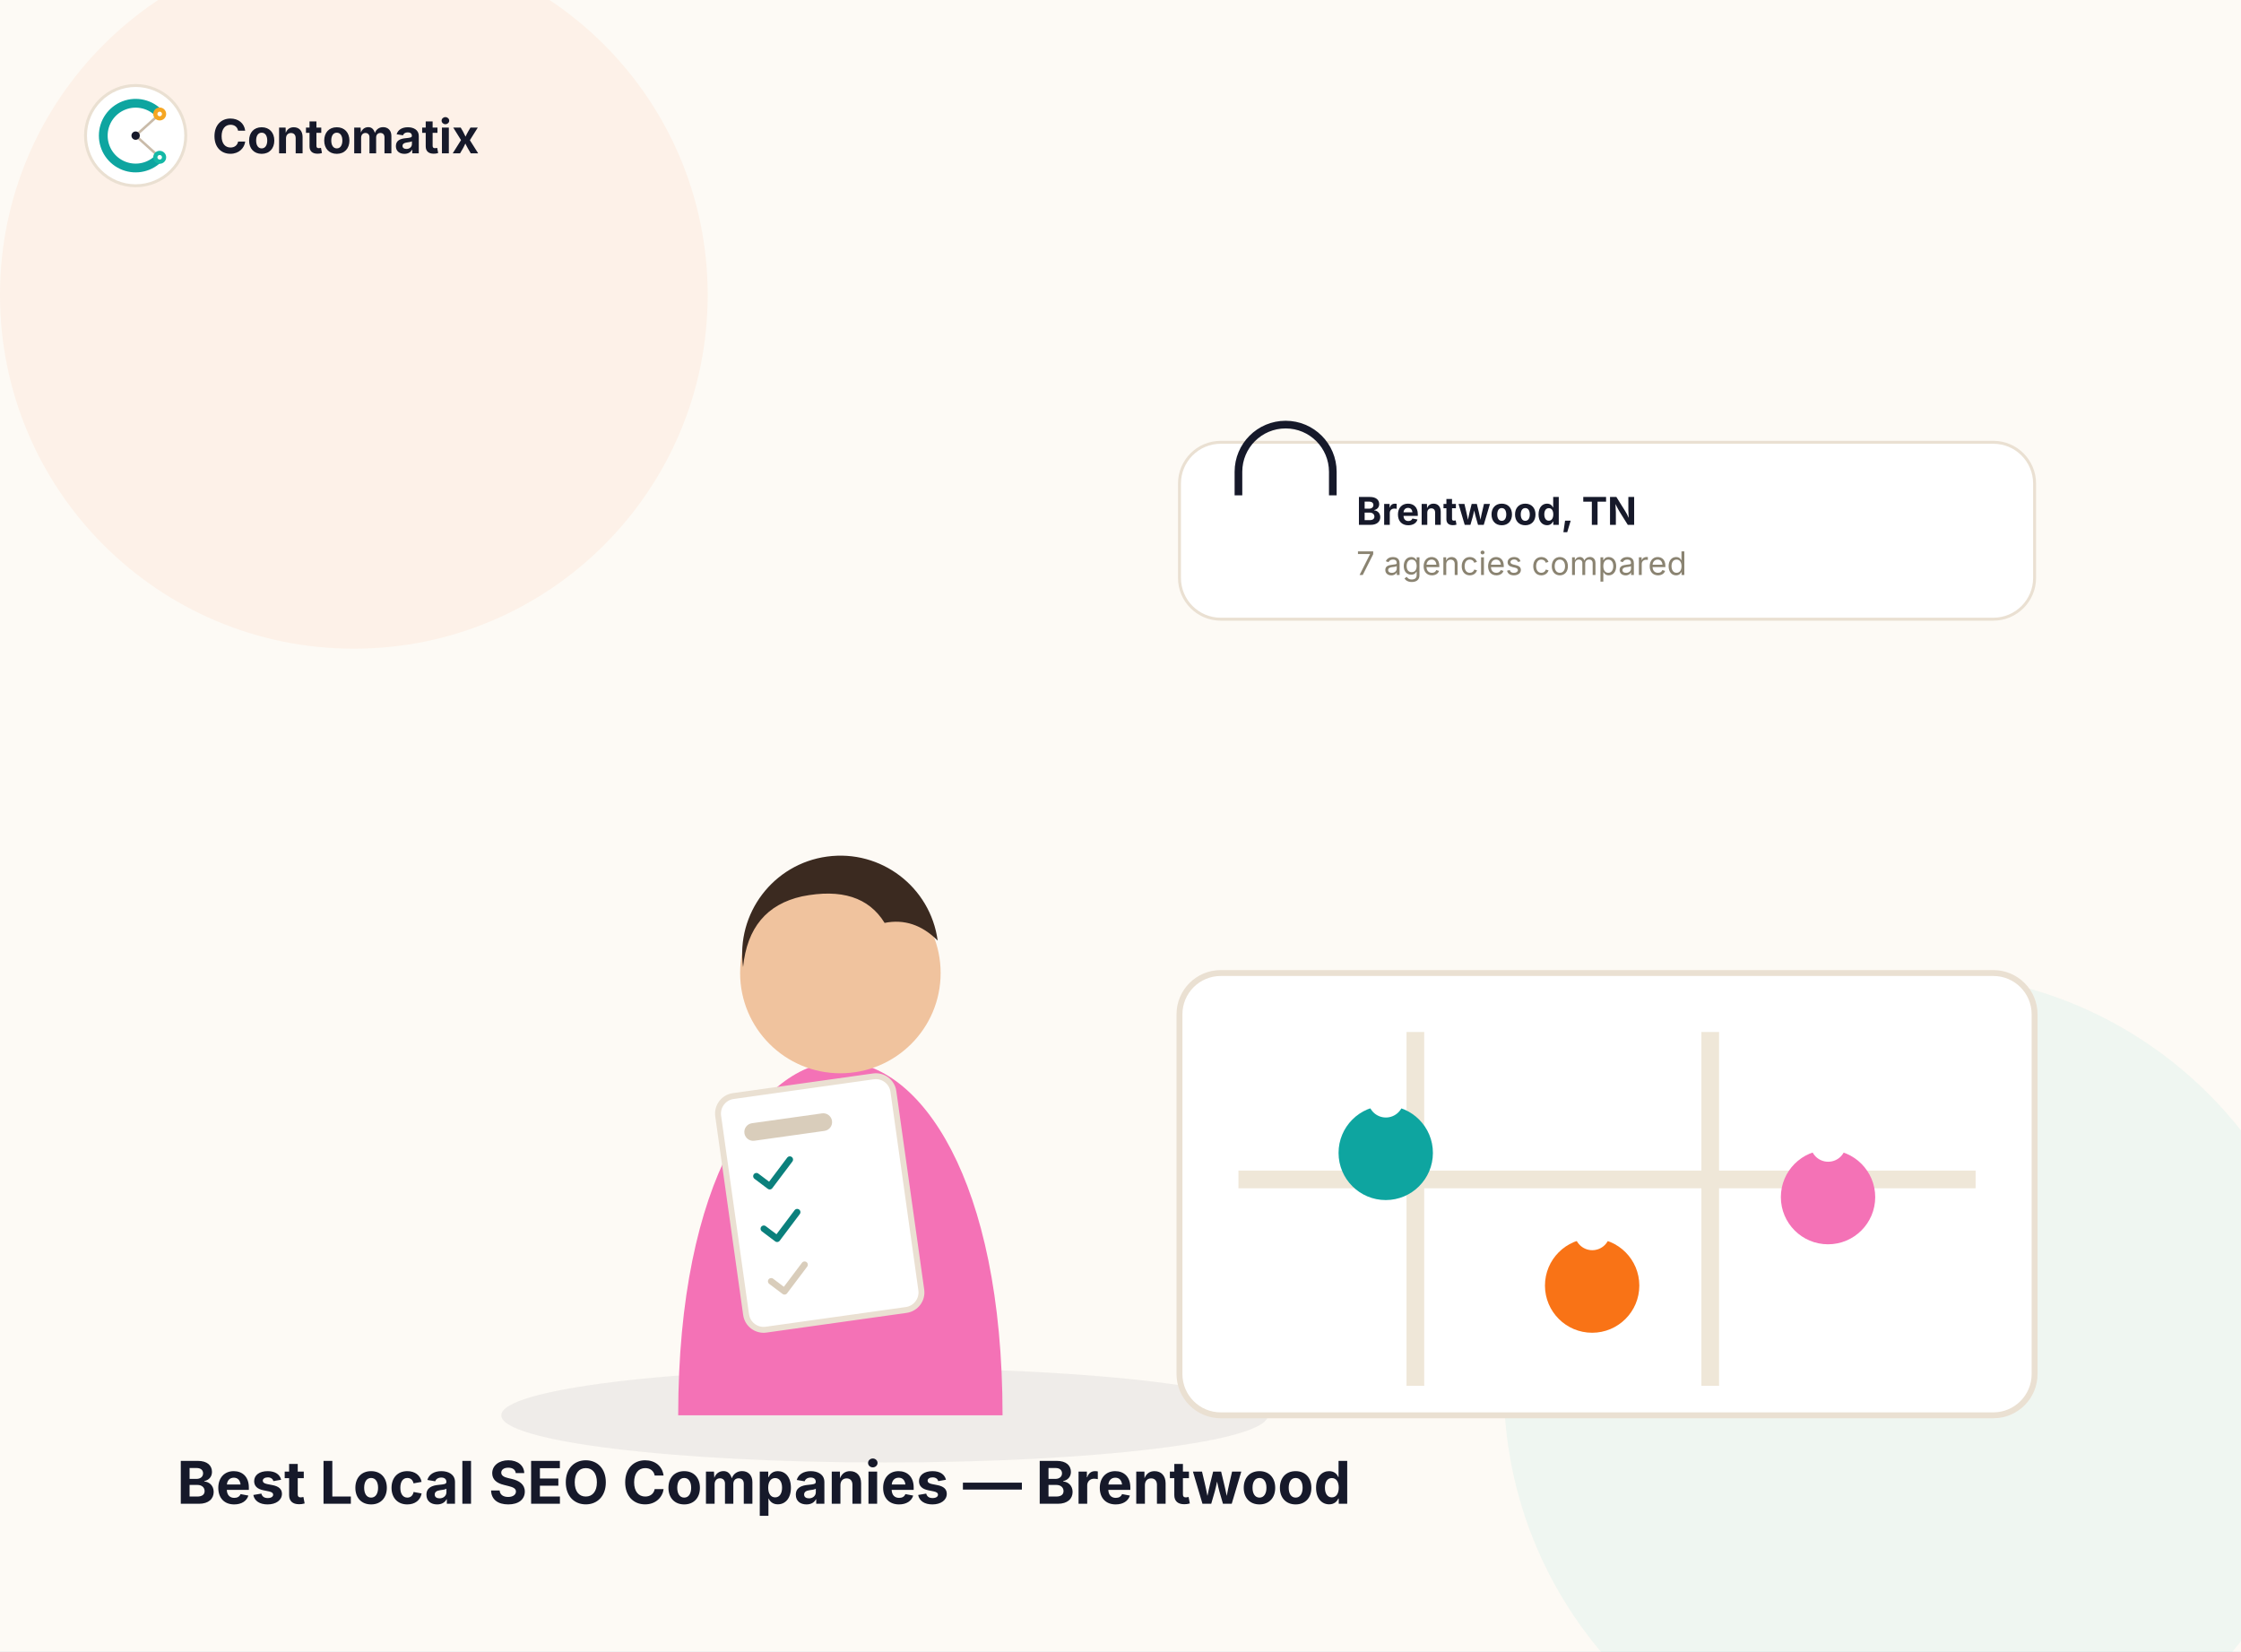
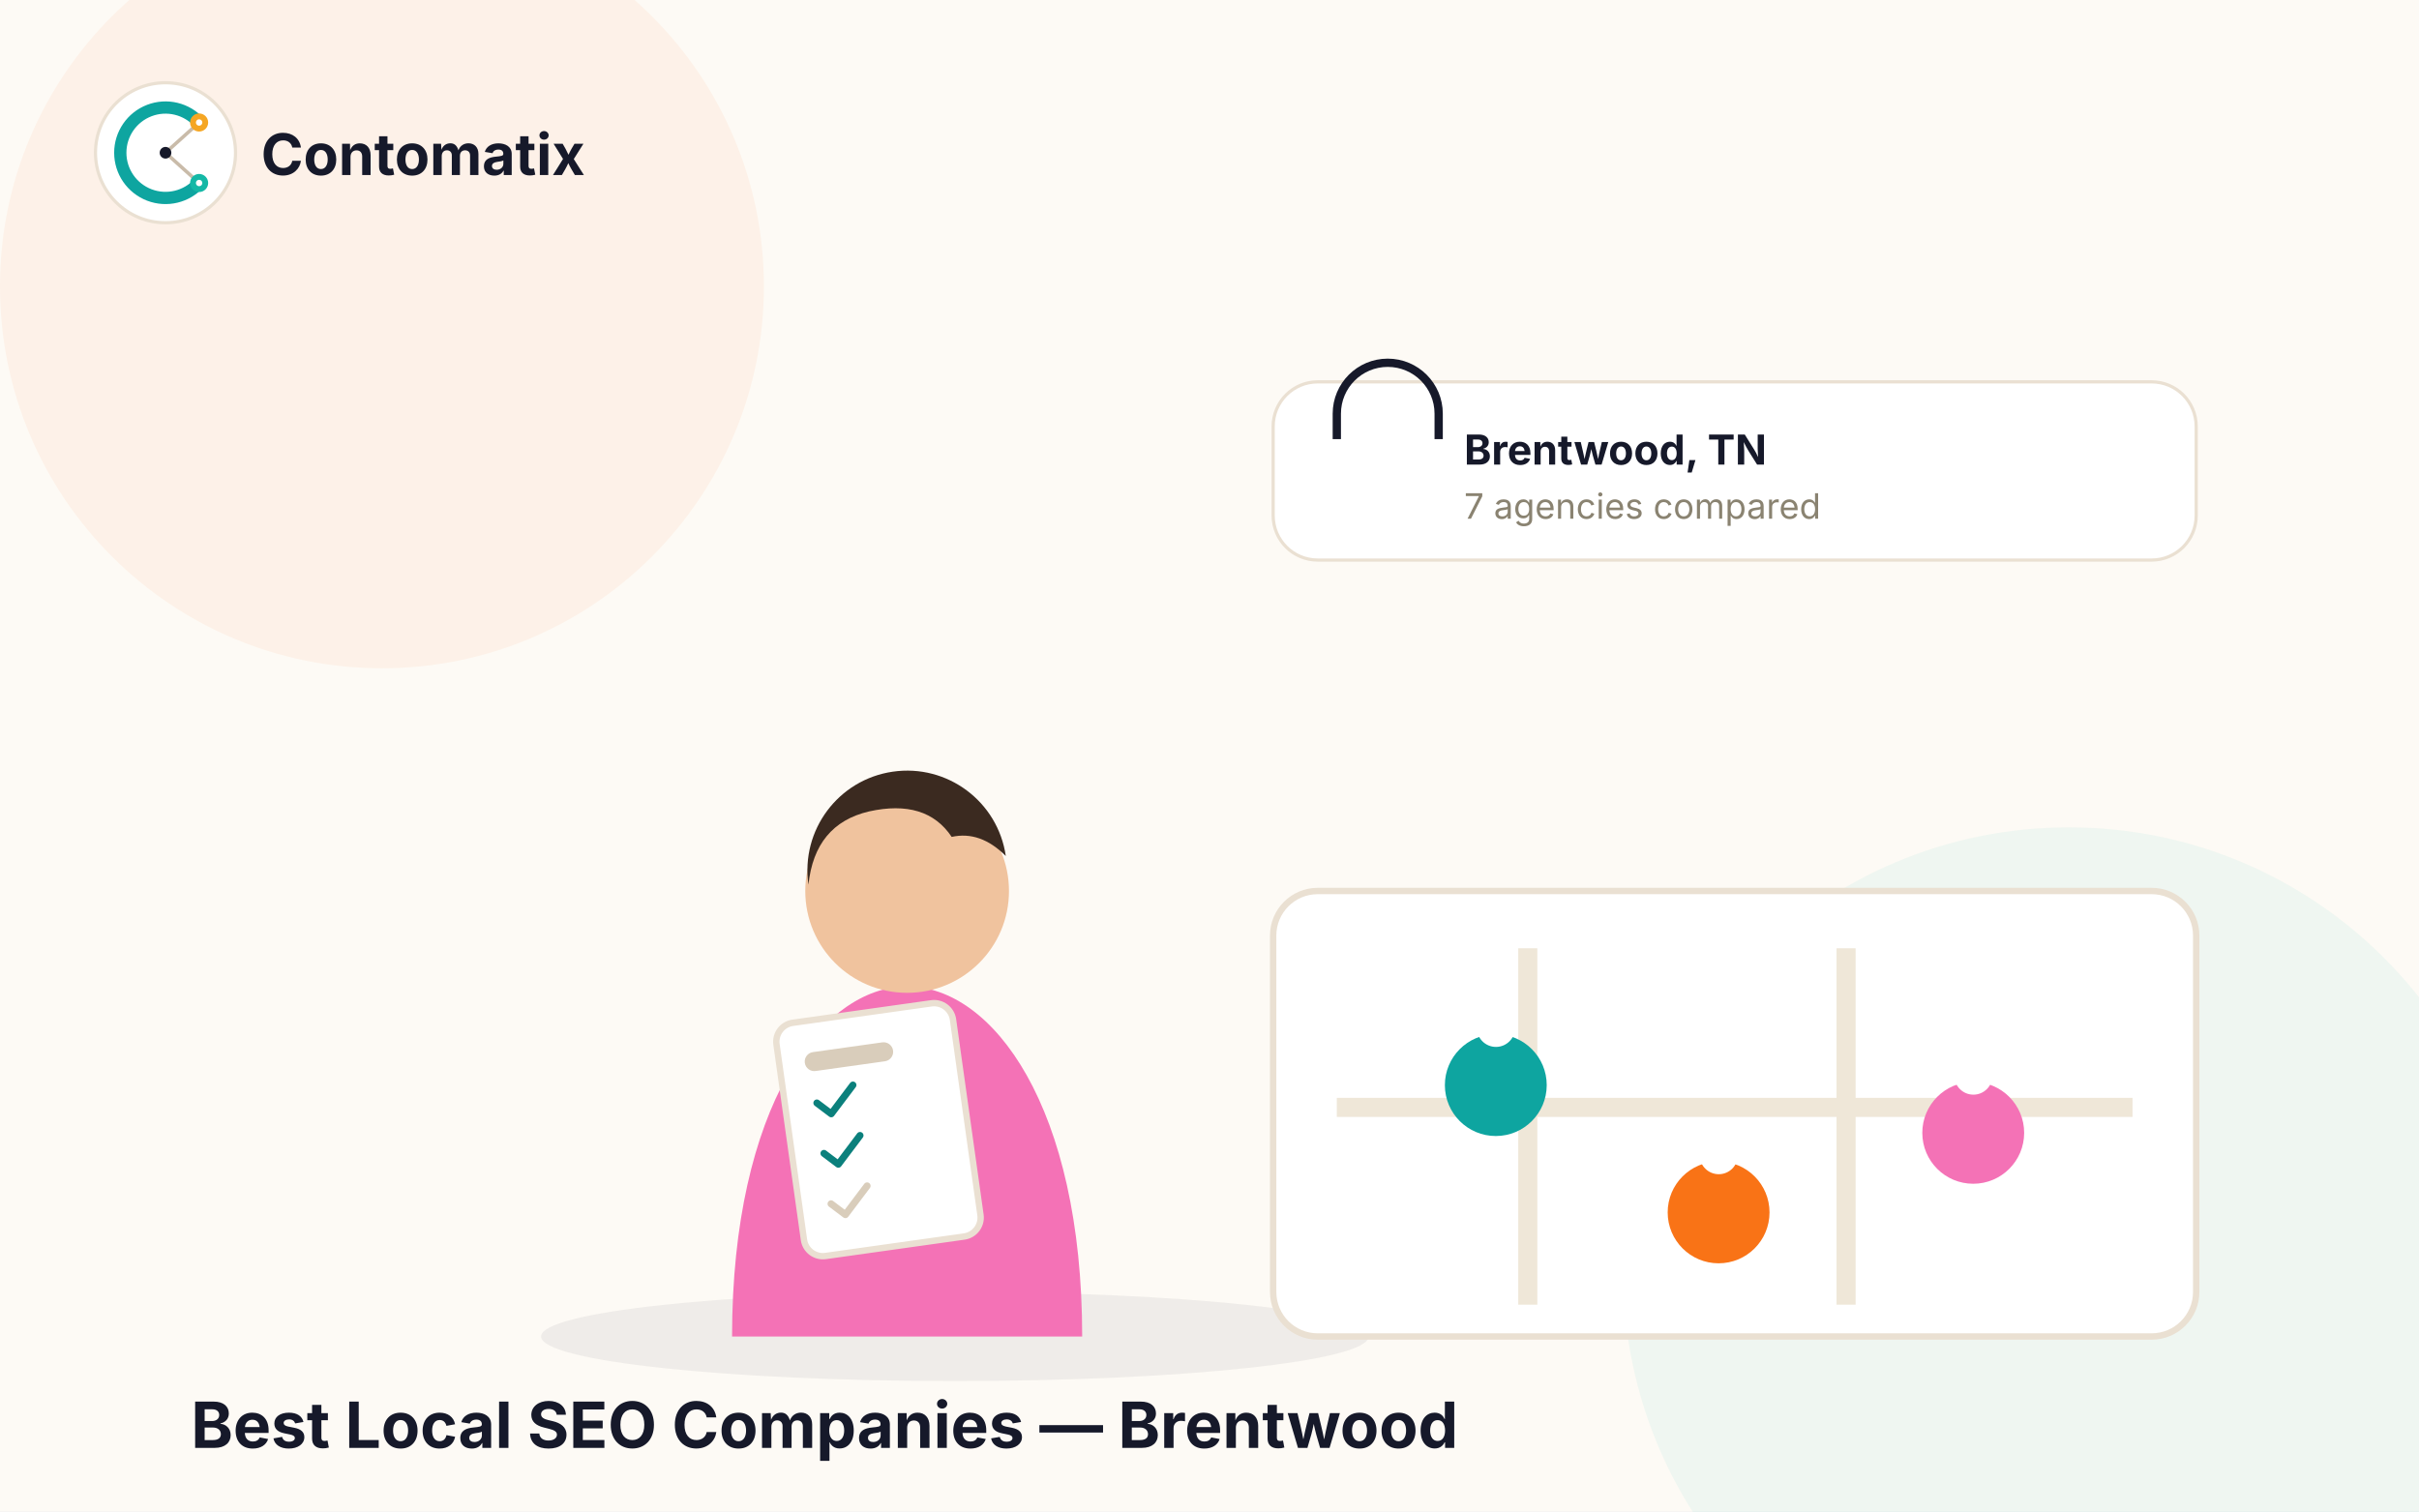
- <svg xmlns="http://www.w3.org/2000/svg" viewBox="0 0 760 560" font-family="Inter, -apple-system, sans-serif">
-   <rect width="760" height="560" fill="#FDFAF5" />
-   <circle cx="120" cy="100" r="120" fill="rgba(249,115,22,0.06)" />
-   <circle cx="650" cy="470" r="140" fill="rgba(20,184,166,0.06)" />
+ <svg xmlns="http://www.w3.org/2000/svg" viewBox="0 0 760 475" font-family="Inter, -apple-system, sans-serif">
+   <rect width="760" height="475" fill="#FDFAF5" />
+   <circle cx="120" cy="90" r="120" fill="rgba(249,115,22,0.06)" />
+   <circle cx="650" cy="400" r="140" fill="rgba(20,184,166,0.06)" />
  <g>
-     <circle cx="46" cy="46" r="17" fill="#FFFFFF" stroke="#EAE0D2" />
-     <g transform="translate(29,29) scale(0.7083)">
+     <circle cx="52" cy="48" r="22" fill="#FFFFFF" stroke="#EAE0D2" />
+     <g transform="translate(30,26) scale(0.9167)">
      <path d="M 35.52 13.63 A 15.5 15.5 0 1 0 35.52 34.37" fill="none" stroke="#0EA5A0" stroke-width="4.2" stroke-linecap="round" />
      <line x1="35.52" y1="13.63" x2="24" y2="24" stroke="#C9BBA9" stroke-width="1.2" />
      <line x1="35.52" y1="34.37" x2="24" y2="24" stroke="#C9BBA9" stroke-width="1.2" />
      <circle cx="35.52" cy="13.63" r="3.1" fill="#F5A623" />
      <circle cx="35.52" cy="13.63" r="1.1" fill="#FFFFFF" />
      <circle cx="35.52" cy="34.37" r="3.1" fill="#14B8A6" />
      <circle cx="35.52" cy="34.37" r="1.1" fill="#FFFFFF" />
      <circle cx="24" cy="24" r="2" fill="#16192A" />
    </g>
-     <text x="72" y="52" font-size="16" font-weight="700" fill="#16192A">Contomatix</text>
+     <text x="82" y="55" font-size="18" font-weight="700" fill="#16192A">Contomatix</text>
  </g>
-   <ellipse cx="300" cy="480" rx="130" ry="16" fill="rgba(23,20,44,0.06)" />
-   <path d="M230 480 C230 400 258 360 285 360 C312 360 340 400 340 480 Z" fill="#F472B6" />
-   <circle cx="285" cy="330" r="34" fill="#F0C39E" />
-   <path d="M252 328 a33 33 0 0 1 66 -9 q-8 -8 -18 -6 q-8 -13 -28 -9 q-18 4 -20 24 Z" fill="#3B2A20" />
-   <rect x="248" y="368" width="60" height="80" rx="6" fill="#FFFFFF" stroke="#EAE0D2" stroke-width="2" transform="rotate(-8 278 408)" />
-   <g transform="rotate(-8 278 408)">
-     <rect x="256" y="378" width="30" height="6" rx="3" fill="#D9CDBB" />
-     <path d="M258 396l4 4 8-8" stroke="#0B807C" stroke-width="2.2" fill="none" stroke-linecap="round" stroke-linejoin="round" />
-     <path d="M258 414l4 4 8-8" stroke="#0B807C" stroke-width="2.2" fill="none" stroke-linecap="round" stroke-linejoin="round" />
-     <path d="M258 432l4 4 8-8" stroke="#D9CDBB" stroke-width="2.2" fill="none" stroke-linecap="round" stroke-linejoin="round" />
+   <ellipse cx="300" cy="420" rx="130" ry="14" fill="rgba(23,20,44,0.06)" />
+   <path d="M230 420 C230 348 258 310 285 310 C312 310 340 348 340 420 Z" fill="#F472B6" />
+   <circle cx="285" cy="280" r="32" fill="#F0C39E" />
+   <path d="M254 278 a31 31 0 0 1 62 -9 q-8 -8 -17 -6 q-8 -12 -26 -8 q-17 4 -19 23 Z" fill="#3B2A20" />
+   <rect x="248" y="318" width="56" height="74" rx="6" fill="#FFFFFF" stroke="#EAE0D2" stroke-width="2" transform="rotate(-8 276 355)" />
+   <g transform="rotate(-8 276 355)">
+     <rect x="256" y="328" width="28" height="6" rx="3" fill="#D9CDBB" />
+     <path d="M258 344l4 4 8-8" stroke="#0B807C" stroke-width="2.2" fill="none" stroke-linecap="round" stroke-linejoin="round" />
+     <path d="M258 360l4 4 8-8" stroke="#0B807C" stroke-width="2.2" fill="none" stroke-linecap="round" stroke-linejoin="round" />
+     <path d="M258 376l4 4 8-8" stroke="#D9CDBB" stroke-width="2.2" fill="none" stroke-linecap="round" stroke-linejoin="round" />
  </g>
-   <rect x="400" y="330" width="290" height="150" rx="14" fill="#FFFFFF" stroke="#EAE0D2" stroke-width="2" />
-   <path d="M420 400 h250 M480 350 v120 M580 350 v120" stroke="#EFE7D8" stroke-width="6" />
+   <rect x="400" y="280" width="290" height="140" rx="14" fill="#FFFFFF" stroke="#EAE0D2" stroke-width="2" />
+   <path d="M420 348 h250 M480 298 v112 M580 298 v112" stroke="#EFE7D8" stroke-width="6" />
  <g>
-     <path d="M470 375 a16 16 0 1 1 -0.1 0 Z" fill="#0EA5A0" />
-     <circle cx="470" cy="373" r="6" fill="#FFFFFF" />
+     <path d="M470 325 a16 16 0 1 1 -0.1 0 Z" fill="#0EA5A0" />
+     <circle cx="470" cy="323" r="6" fill="#FFFFFF" />
  </g>
  <g>
-     <path d="M540 420 a16 16 0 1 1 -0.1 0 Z" fill="#F97316" />
-     <circle cx="540" cy="418" r="6" fill="#FFFFFF" />
+     <path d="M540 365 a16 16 0 1 1 -0.1 0 Z" fill="#F97316" />
+     <circle cx="540" cy="363" r="6" fill="#FFFFFF" />
  </g>
  <g>
-     <path d="M620 390 a16 16 0 1 1 -0.1 0 Z" fill="#F472B6" />
-     <circle cx="620" cy="388" r="6" fill="#FFFFFF" />
+     <path d="M620 340 a16 16 0 1 1 -0.1 0 Z" fill="#F472B6" />
+     <circle cx="620" cy="338" r="6" fill="#FFFFFF" />
  </g>
  <g>
-     <rect x="400" y="150" width="290" height="60" rx="14" fill="#FFFFFF" stroke="#EAE0D2" />
-     <path d="M420 168v-8a16 16 0 0 1 32 0v8" fill="none" stroke="#16192A" stroke-width="2.6" />
-     <text x="460" y="178" font-size="13" font-weight="700" fill="#16192A">Brentwood, TN</text>
-     <text x="460" y="195" font-size="11" fill="#8A8371">7 agencies compared</text>
+     <rect x="400" y="120" width="290" height="56" rx="14" fill="#FFFFFF" stroke="#EAE0D2" />
+     <path d="M420 138v-8a16 16 0 0 1 32 0v8" fill="none" stroke="#16192A" stroke-width="2.6" />
+     <text x="460" y="146" font-size="13" font-weight="700" fill="#16192A">Brentwood, TN</text>
+     <text x="460" y="163" font-size="11" fill="#8A8371">7 agencies compared</text>
  </g>
-   <text x="60" y="510" font-size="20" font-weight="700" fill="#16192A">Best Local SEO Companies — Brentwood</text>
+   <text x="60" y="455" font-size="20" font-weight="700" fill="#16192A">Best Local SEO Companies — Brentwood</text>
</svg>
